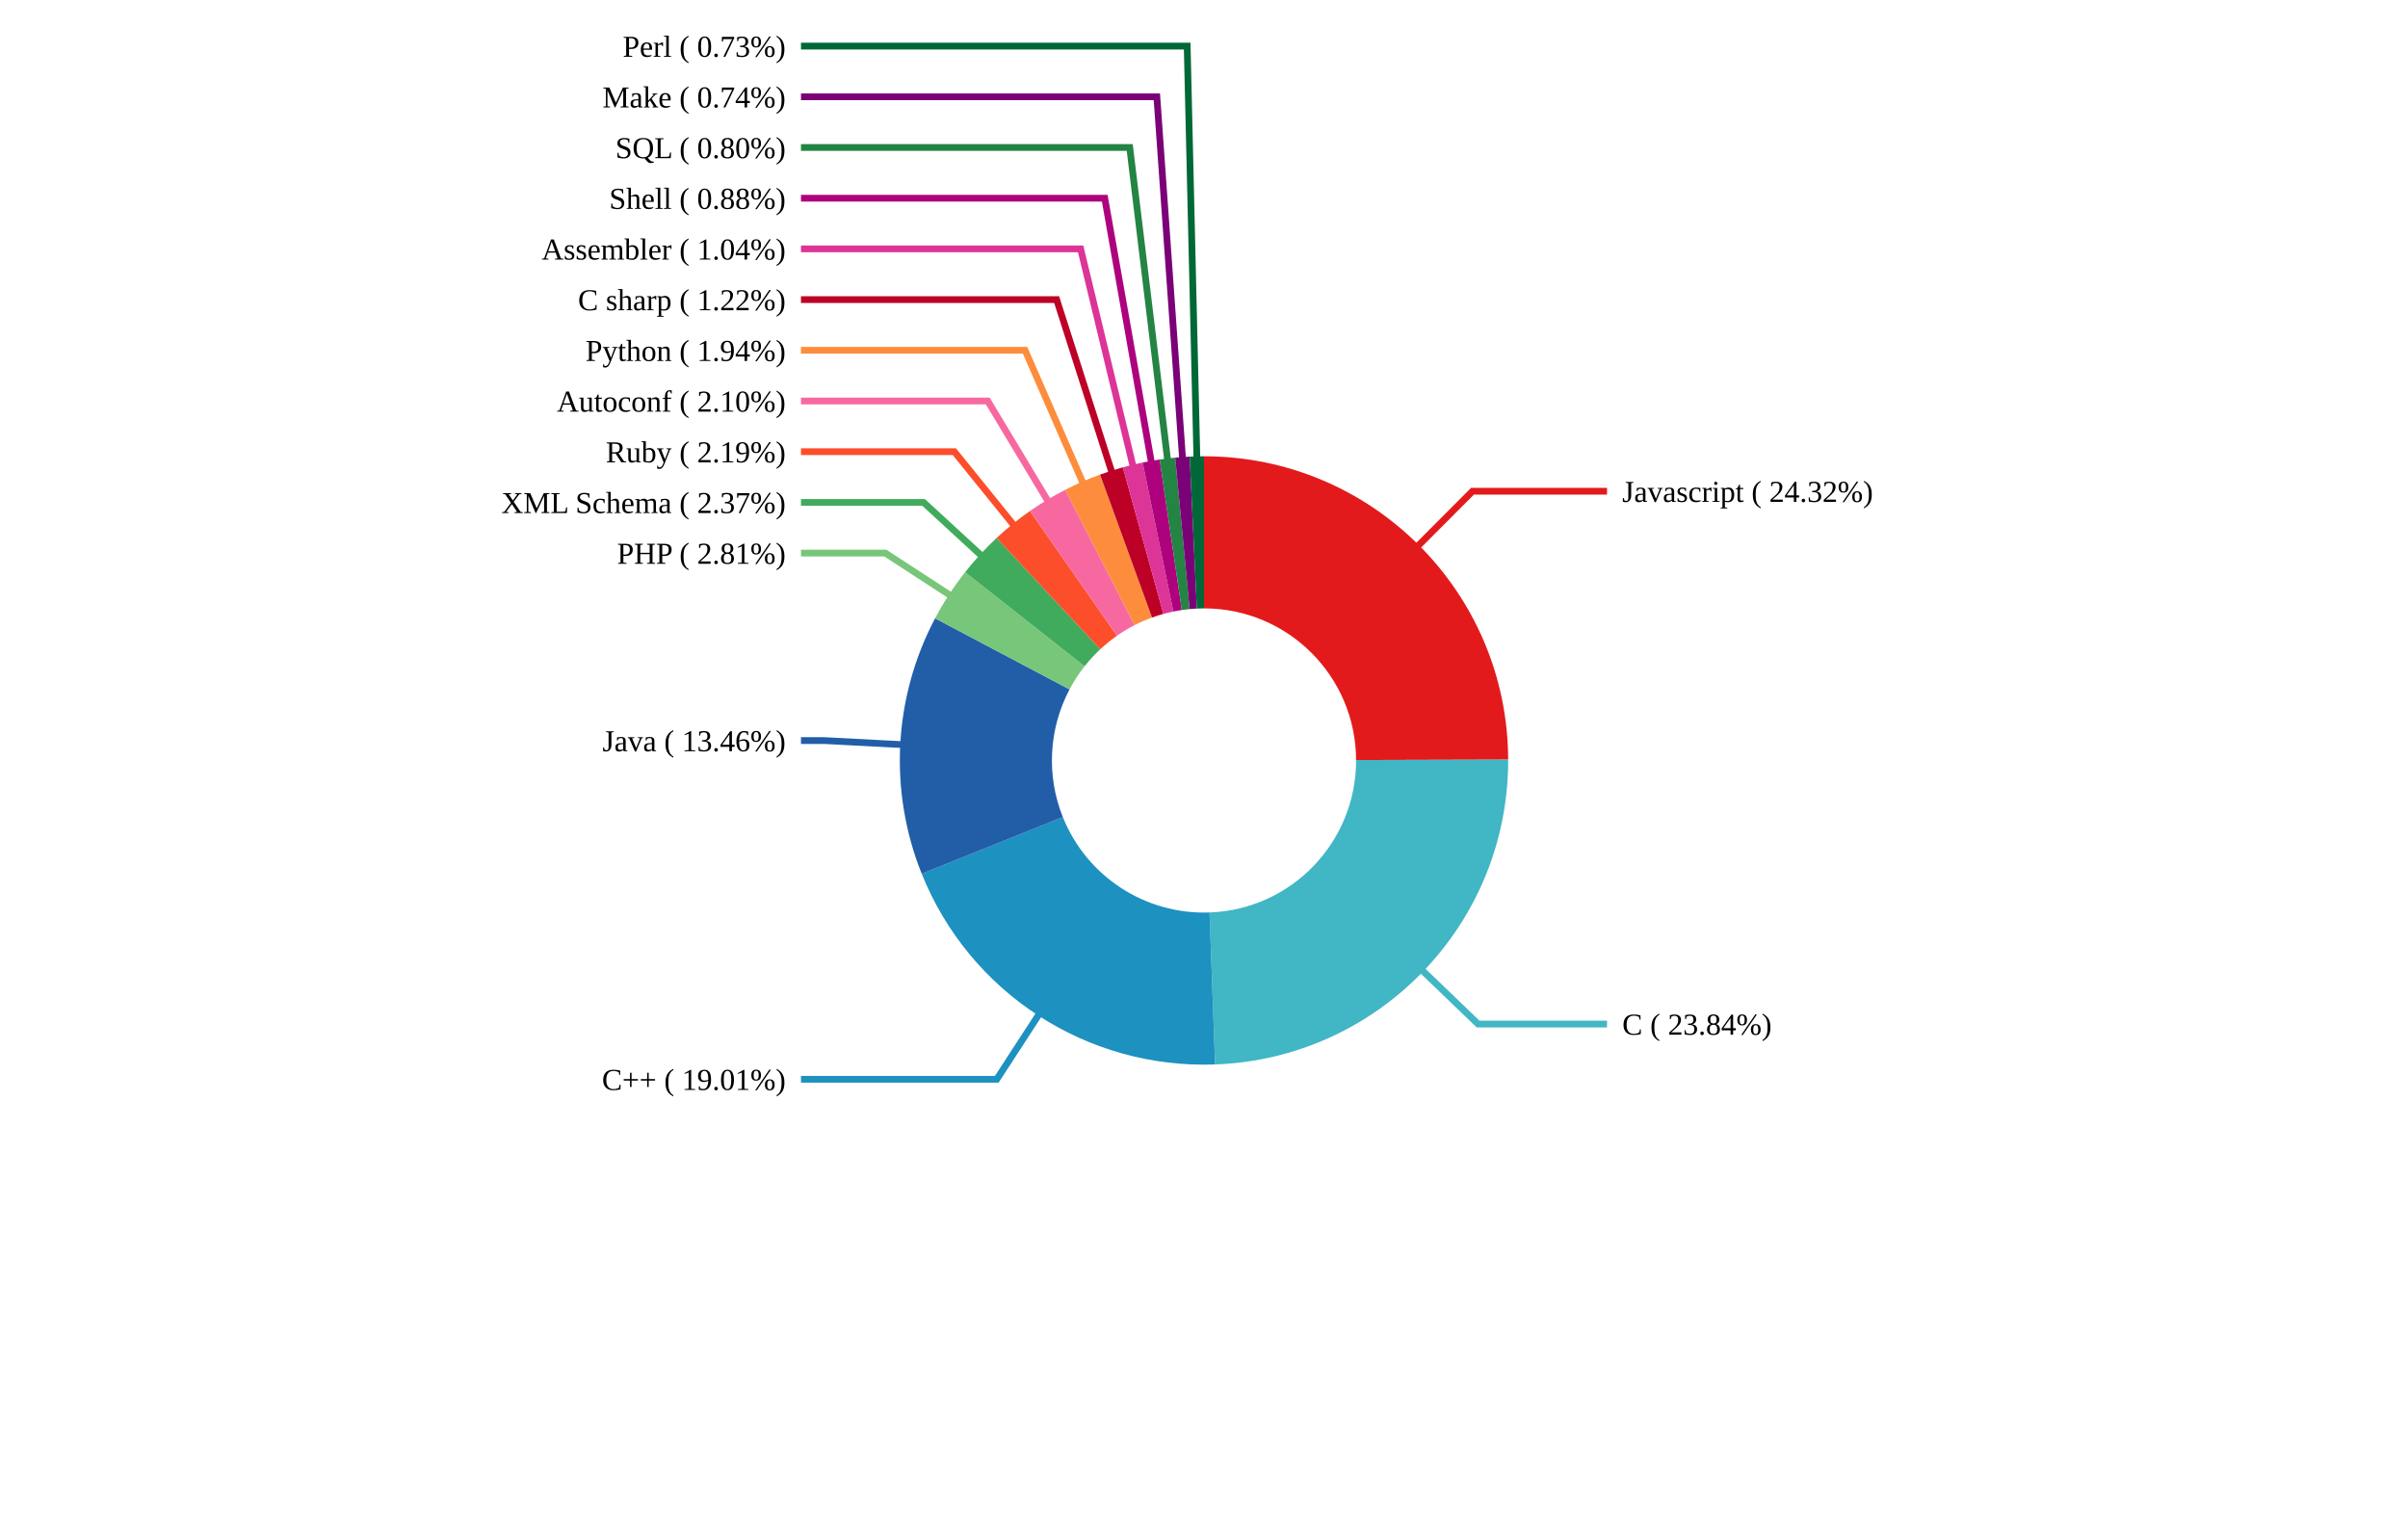
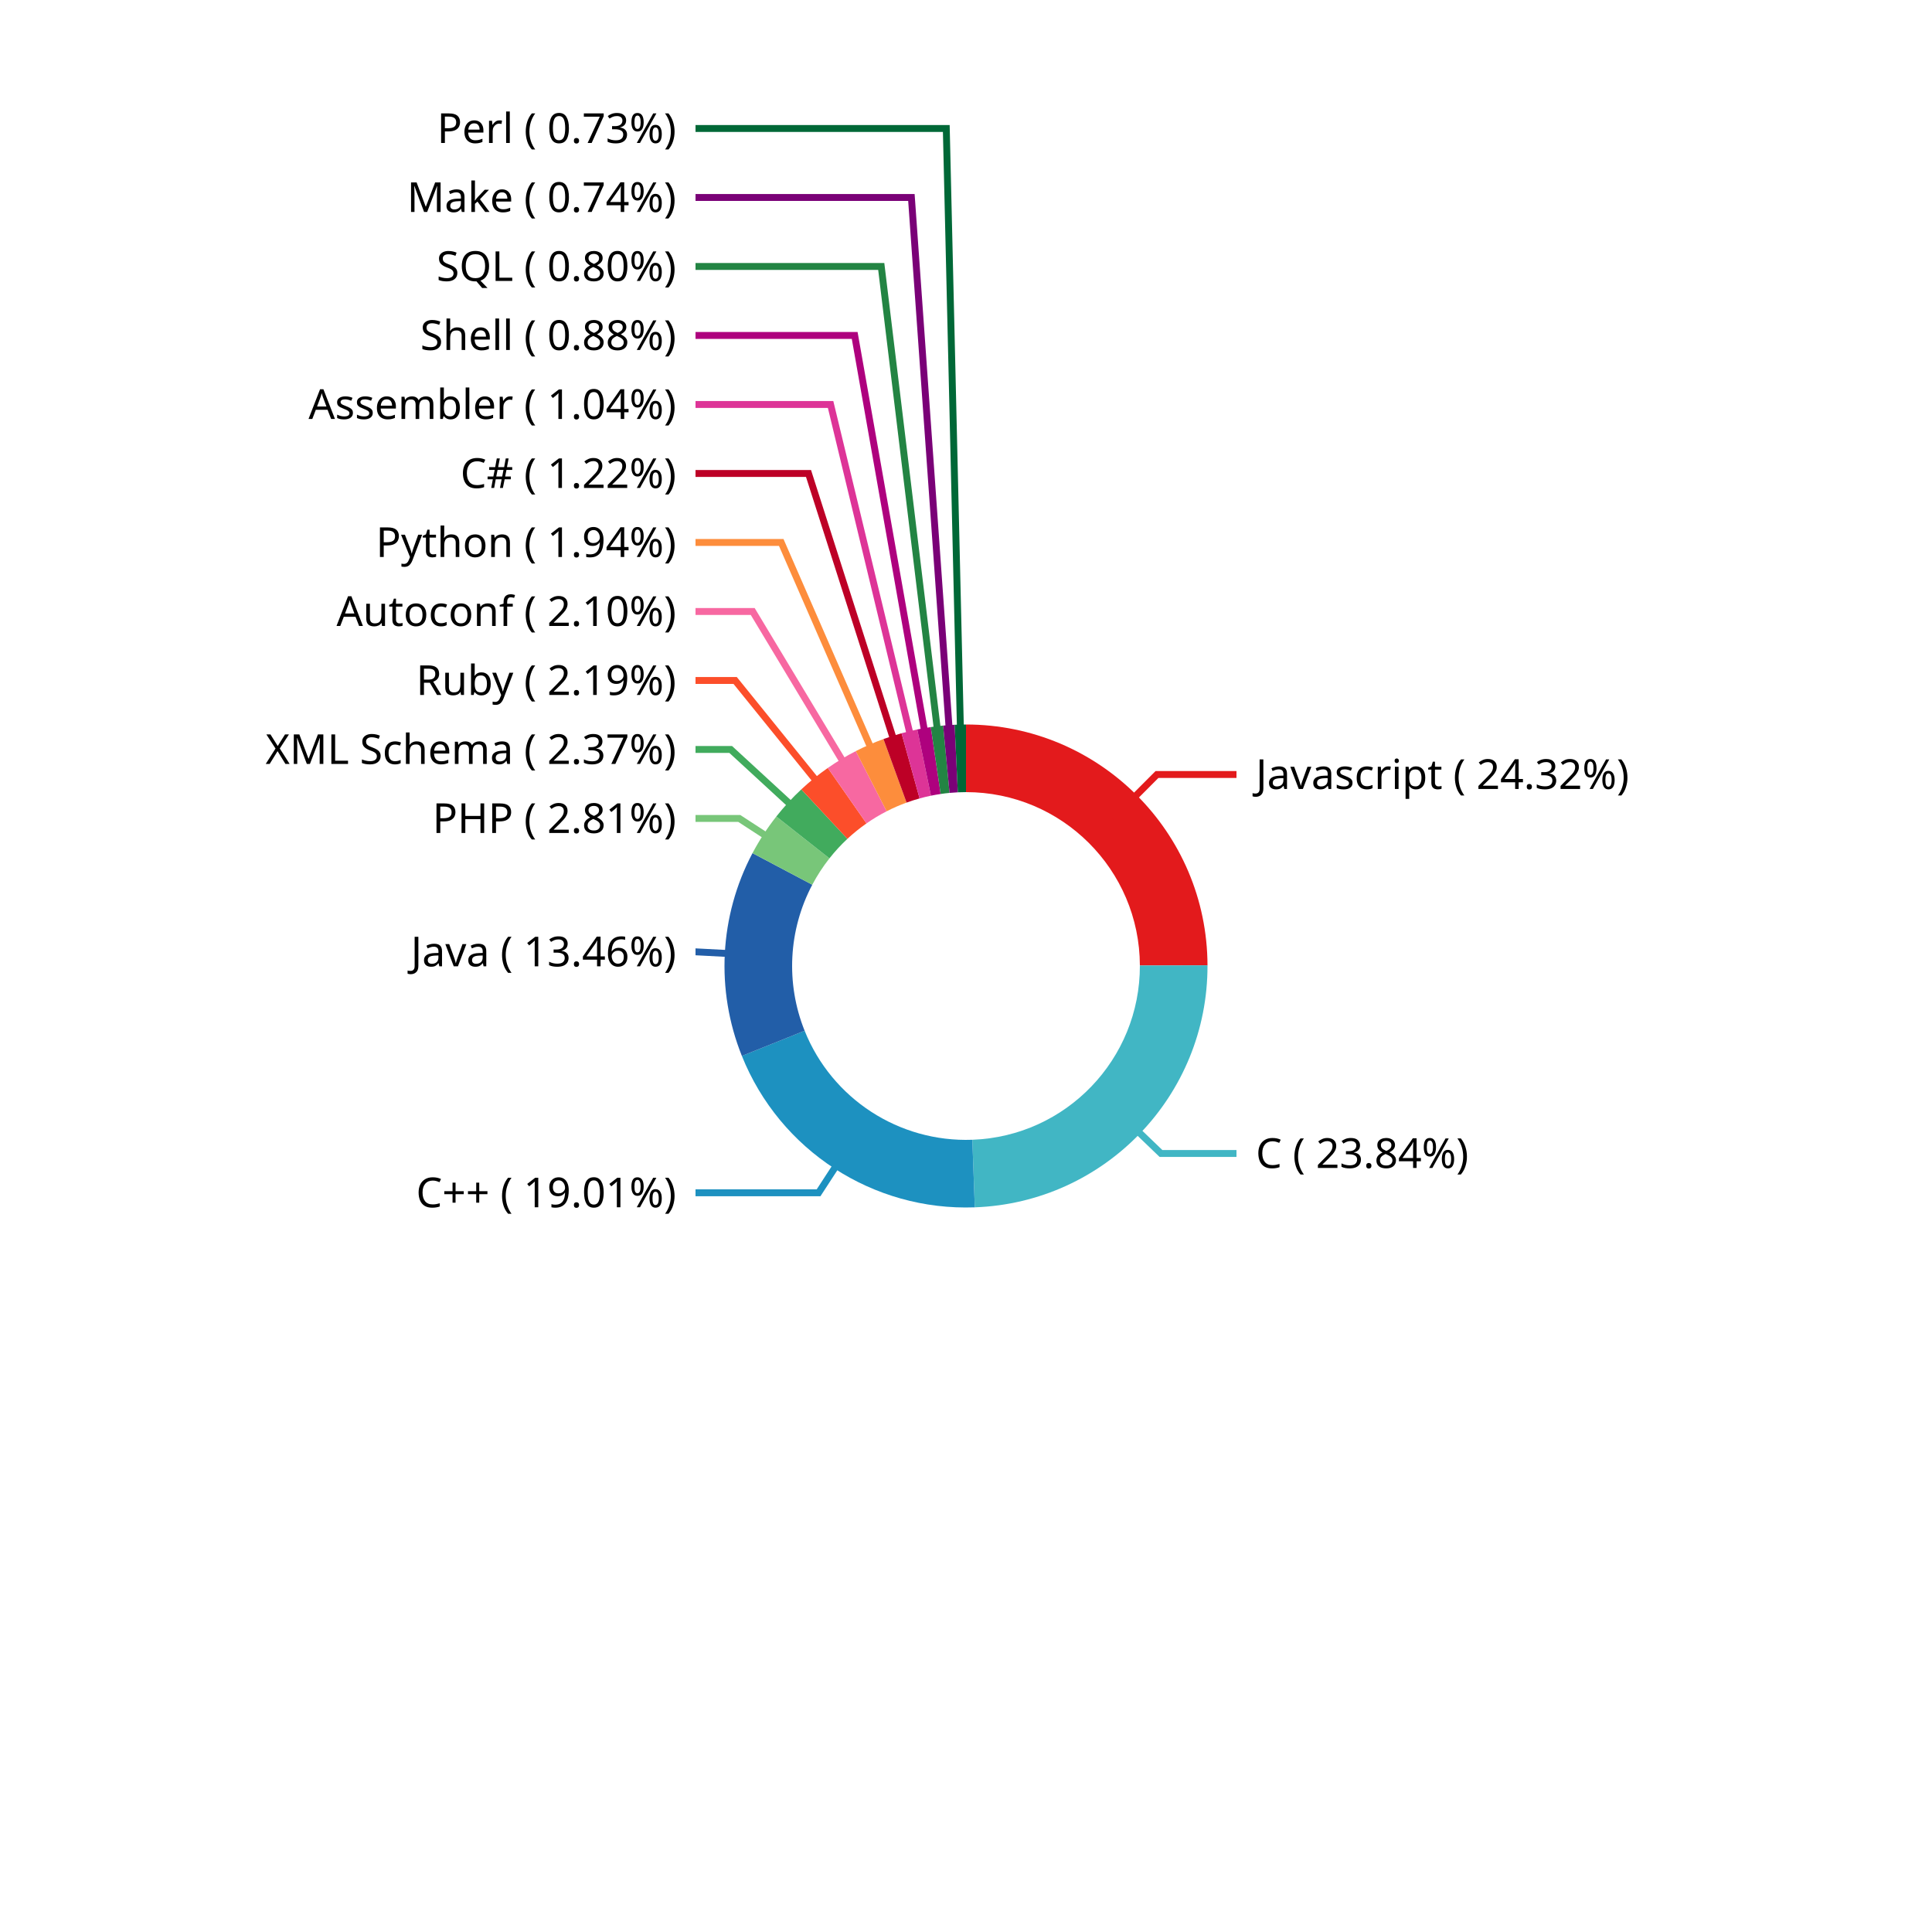
- <svg xmlns="http://www.w3.org/2000/svg" width="950" height="600" class="chart" filename="blackduck-2015.svg" version="1.1" xlink="http://www.w3.org/1999/xlink">
+ <svg xmlns="http://www.w3.org/2000/svg" width="560" height="560" class="chart" filename="blackduck-2015.svg" version="1.1" xlink="http://www.w3.org/1999/xlink">
  <defs>
    <style type="text/css">
html, body  { width: 1000px; height: 100%; margin-top: auto; margin-right: auto; margin-bottom: auto; margin-left: auto; }
+ text { font-family: Helvetica; color: blue; }
.axis path, .axis line { fill: none; stroke: #000000; shape-rendering: crispedges; }
.grid .tick { stroke: #d3d3d3; opacity: 0.7; }
.grid path { stroke-width: 0px; }
- .line { stroke-width: 2pt; fill: rgba(0, 0, 0, 0.0); }
+ .line { stroke-width: 1.5pt; fill: rgba(0, 0, 0, 0.0); }
.label.Javascript, .slice.Javascript { fill: #e31a1c; }
.line.Javascript { stroke: #e31a1c; }
.label.Ruby, .slice.Ruby { fill: #fc4e2a; }
.line.Ruby { stroke: #fc4e2a; }
.label.Python, .slice.Python { fill: #fd8d3c; }
.line.Python { stroke: #fd8d3c; }
.label.Csharp, .slice.Csharp { fill: #bd0026; }
.line.Csharp { stroke: #bd0026; }
.label.PHP, .slice.PHP { fill: #78c679; }
.line.PHP { stroke: #78c679; }
.label.XML_Schema, .slice.XML_Schema { fill: #41ab5d; }
.line.XML_Schema { stroke: #41ab5d; }
.label.SQL, .slice.SQL { fill: #238443; }
.line.SQL { stroke: #238443; }
.label.Perl, .slice.Perl { fill: #006837; }
.line.Perl { stroke: #006837; }
.label.C, .slice.C { fill: #41b6c4; }
.line.C { stroke: #41b6c4; }
.label.Cplusplus, .slice.Cplusplus { fill: #1d91c0; }
.line.Cplusplus { stroke: #1d91c0; }
.label.Java, .slice.Java { fill: #225ea8; }
.line.Java { stroke: #225ea8; }
.label.VisualBasicNET, .slice.VisualBasicNET { fill: #253494; }
.line.VisualBasicNET { stroke: #253494; }
.label.Autoconf, .slice.Autoconf { fill: #f768a1; }
.line.Autoconf { stroke: #f768a1; }
.label.Assembler, .slice.Assembler { fill: #dd3497; }
.line.Assembler { stroke: #dd3497; }
.label.Shell, .slice.Shell { fill: #ae017e; }
.line.Shell { stroke: #ae017e; }
.label.Make, .slice.Make { fill: #7a0177; }
.line.Make { stroke: #7a0177; }
- .slice.Swift { fill: #addd8e; }
+ .label.Swift, .slice.Swift { fill: #addd8e; }
.line.Swift { stroke: #addd8e; }
- .slice.iOS { fill: #78c679; }
- .line.iOS { stroke: #78c679; }
+ .label.ObjectiveC, .slice.ObjectiveC, .label.iOS, .slice.iOS { fill: #78c679; }
+ .line.ObjectiveC, .line.iOS { stroke: #78c679; }
+ .label.CSS, .slice.CSS { fill: #41ab5d; }
+ .line.CSS { stroke: #41ab5d; }
.slice.Arduino__Raspberry_Pi { fill: #7fcdbb; }
.line.Arduino__Raspberry_Pi { stroke: #7fcdbb; }
.slice.Android { fill: #41b6c4; }
.line.Android { stroke: #41b6c4; }
- .slice.AngularJS { fill: #feb24c; }
+ .label.AngularJS, .slice.AngularJS { fill: #feb24c; }
.line.AngularJS { stroke: #feb24c; }
- .slice.Nodejs { fill: #fd8d3c; }
+ .label.Nodejs, .slice.Nodejs { fill: #fd8d3c; }
.line.Nodejs { stroke: #fd8d3c; }
.label.Bower { fill: #bd0026; }
.line.Bower { stroke: #bd0026; }
.label.npm { fill: #e31a1c; }
.line.npm { stroke: #e31a1c; }
.label.PyPI { fill: #fd8d3c; }
.line.PyPI { stroke: #fd8d3c; }
.label.Rubygems { fill: #fc4e2a; }
.line.Rubygems { stroke: #fc4e2a; }
.label.Clojars { fill: #000000; }
.line.Clojars { stroke: #000000; }
.label.Hackage { fill: #000000; }
.line.Hackage { stroke: #000000; }
.label.Hex { fill: #000000; }
.line.Hex { stroke: #000000; }
.label.LuaRocks { fill: #000000; }
.line.LuaRocks { stroke: #000000; }
.label.CPAN { fill: #41ab5d; }
.line.CPAN { stroke: #41ab5d; }
.label.CPAN_search { fill: #000000; }
.line.CPAN_search { stroke: #000000; }
.label.CRAN { fill: #000000; }
.line.CRAN { stroke: #000000; }
.label.Perl { fill: #006837; }
.line.Perl { stroke: #006837; }
.label.Drupal { fill: #000000; }
.line.Drupal { stroke: #000000; }
.label.Packagist { fill: #dd3497; }
.line.Packagist { stroke: #dd3497; }
.label.Pear { fill: #8996b8; }
.line.Pear { stroke: #8996b8; }
.label.MELPA { fill: #000000; }
.line.MELPA { stroke: #000000; }
.label.Crates { fill: #000000; }
.line.Crates { stroke: #000000; }
.label.GoDoc { fill: #41b6c4; }
.line.GoDoc { stroke: #41b6c4; }
.label.Maven { fill: #225ea8; }
.line.Maven { stroke: #225ea8; }
.label.nugets { fill: #253494; }
.line.nugets { stroke: #253494; }
- svg { border-top-width: 2px; border-right-width: 2px; border-bottom-width: 2px; border-left-width: 2px; border-top-style: dotted; border-right-style: dotted; border-bottom-style: dotted; border-left-style: dotted; border-top-color: black; border-right-color: black; border-bottom-color: black; border-left-color: black; }</style>
+ .slice.nocont { fill: #feb24c; }
+ .line.nocont { stroke: #feb24c; }
+ .slice.eval { fill: #fd8d3c; }
+ .line.eval { stroke: #fd8d3c; }
+ .slice.lib { fill: #fc4e2a; }
+ .line.lib { stroke: #fc4e2a; }
+ .slice.err { fill: #e31a1c; }
+ .line.err { stroke: #e31a1c; }
+ .slice.fail { fill: #bd0026; }
+ .line.fail { stroke: #bd0026; }
+ .slice.notest { fill: #800026; }
+ .line.notest { stroke: #800026; }
+ .slice.ok { fill: #7fcdbb; }
+ .line.ok { stroke: #7fcdbb; }
+ svg { overflow-x: visible; overflow-y: visible; border-top-width: 2px; border-right-width: 2px; border-bottom-width: 2px; border-left-width: 2px; border-top-style: dotted; border-right-style: dotted; border-bottom-style: dotted; border-left-style: dotted; border-top-color: black; border-right-color: black; border-bottom-color: black; border-left-color: black; }</style>
  </defs>
-   <g transform="translate(475,300)">
+   <g transform="translate(280,280)">
    <g class="slices">
-       <path class="slice Javascript" d="M7.34788079488412e-15,-120A120,120 0 0,1 120,-0.329L60,-0.164A60,60 0 0,0 3.67394039744206e-15,-60Z" />
-       <path class="slice C" d="M120,-0.329A120,120 0 0,1 4.371,119.92L2.185,59.96A60,60 0 0,0 60,-0.164Z" />
-       <path class="slice Cplusplus" d="M4.371,119.92A120,120 0 0,1 -111.371,44.682L-55.686,22.341A60,60 0 0,0 2.185,59.96Z" />
-       <path class="slice Java" d="M-111.371,44.682A120,120 0 0,1 -106.088,-56.084L-53.044,-28.042A60,60 0 0,0 -55.686,22.341Z" />
-       <path class="slice PHP" d="M-106.088,-56.084A120,120 0 0,1 -94.246,-74.282L-47.123,-37.141A60,60 0 0,0 -53.044,-28.042Z" />
-       <path class="slice XML_Schema" d="M-94.246,-74.282A120,120 0 0,1 -81.841,-87.762L-40.92,-43.881A60,60 0 0,0 -47.123,-37.141Z" />
-       <path class="slice Ruby" d="M-81.841,-87.762A120,120 0 0,1 -68.675,-98.406L-34.338,-49.203A60,60 0 0,0 -40.92,-43.881Z" />
-       <path class="slice Autoconf" d="M-68.675,-98.406A120,120 0 0,1 -54.763,-106.776L-27.382,-53.388A60,60 0 0,0 -34.338,-49.203Z" />
-       <path class="slice Python" d="M-54.763,-106.776A120,120 0 0,1 -41.014,-112.773L-20.507,-56.387A60,60 0 0,0 -27.382,-53.388Z" />
-       <path class="slice Csharp" d="M-41.014,-112.773A120,120 0 0,1 -32.026,-115.648L-16.013,-57.824A60,60 0 0,0 -20.507,-56.387Z" />
-       <path class="slice Assembler" d="M-32.026,-115.648A120,120 0 0,1 -24.205,-117.534L-12.102,-58.767A60,60 0 0,0 -16.013,-57.824Z" />
-       <path class="slice Shell" d="M-24.205,-117.534A120,120 0 0,1 -17.501,-118.717L-8.75,-59.359A60,60 0 0,0 -12.102,-58.767Z" />
-       <path class="slice SQL" d="M-17.501,-118.717A120,120 0 0,1 -11.357,-119.461L-5.678,-59.731A60,60 0 0,0 -8.75,-59.359Z" />
-       <path class="slice Make" d="M-11.357,-119.461A120,120 0 0,1 -5.646,-119.867L-2.823,-59.934A60,60 0 0,0 -5.678,-59.731Z" />
-       <path class="slice Perl" d="M-5.646,-119.867A120,120 0 0,1 -2.2043642384652355e-14,-120L-1.1021821192326178e-14,-60A60,60 0 0,0 -2.823,-59.934Z" />
+       <path class="slice Javascript" d="M4.2862637970157365e-15,-70A70,70 0 0,1 70,-0.192L50.4,-0.138A50.4,50.4 0 0,0 3.08610993385133e-15,-50.4Z" />
+       <path class="slice C" d="M70,-0.192A70,70 0 0,1 2.549,69.954L1.836,50.367A50.4,50.4 0 0,0 50.4,-0.138Z" />
+       <path class="slice Cplusplus" d="M2.549,69.954A70,70 0 0,1 -64.967,26.064L-46.776,18.766A50.4,50.4 0 0,0 1.836,50.367Z" />
+       <path class="slice Java" d="M-64.967,26.064A70,70 0 0,1 -61.884,-32.716L-44.557,-23.555A50.4,50.4 0 0,0 -46.776,18.766Z" />
+       <path class="slice PHP" d="M-61.884,-32.716A70,70 0 0,1 -54.977,-43.331L-39.583,-31.198A50.4,50.4 0 0,0 -44.557,-23.555Z" />
+       <path class="slice XML_Schema" d="M-54.977,-43.331A70,70 0 0,1 -47.74,-51.194L-34.373,-36.86A50.4,50.4 0 0,0 -39.583,-31.198Z" />
+       <path class="slice Ruby" d="M-47.74,-51.194A70,70 0 0,1 -40.06,-57.403L-28.844,-41.331A50.4,50.4 0 0,0 -34.373,-36.86Z" />
+       <path class="slice Autoconf" d="M-40.06,-57.403A70,70 0 0,1 -31.945,-62.286L-23,-44.846A50.4,50.4 0 0,0 -28.844,-41.331Z" />
+       <path class="slice Python" d="M-31.945,-62.286A70,70 0 0,1 -23.925,-65.784L-17.226,-47.365A50.4,50.4 0 0,0 -23,-44.846Z" />
+       <path class="slice Csharp" d="M-23.925,-65.784A70,70 0 0,1 -18.682,-67.461L-13.451,-48.572A50.4,50.4 0 0,0 -17.226,-47.365Z" />
+       <path class="slice Assembler" d="M-18.682,-67.461A70,70 0 0,1 -14.119,-68.561L-10.166,-49.364A50.4,50.4 0 0,0 -13.451,-48.572Z" />
+       <path class="slice Shell" d="M-14.119,-68.561A70,70 0 0,1 -10.209,-69.252L-7.35,-49.861A50.4,50.4 0 0,0 -10.166,-49.364Z" />
+       <path class="slice SQL" d="M-10.209,-69.252A70,70 0 0,1 -6.625,-69.686L-4.77,-50.174A50.4,50.4 0 0,0 -7.35,-49.861Z" />
+       <path class="slice Make" d="M-6.625,-69.686A70,70 0 0,1 -3.294,-69.922L-2.371,-50.344A50.4,50.4 0 0,0 -4.77,-50.174Z" />
+       <path class="slice Perl" d="M-3.294,-69.922A70,70 0 0,1 -1.2858791391047208e-14,-70L-9.258329801553989e-15,-50.4A50.4,50.4 0 0,0 -2.371,-50.344Z" />
    </g>
    <g class="labels">
-       <text dy=".35em" transform="translate(165,-106.2112)" style="text-anchor: start; ">Javascript (      24.32%)</text>
-       <text dy=".35em" transform="translate(165,103.9686)" style="text-anchor: start; ">C (               23.84%)</text>
-       <text dy=".35em" transform="translate(-165,125.7633)" style="text-anchor: end; ">C++ (             19.01%)</text>
-       <text dy=".35em" transform="translate(-165,-7.854418)" style="text-anchor: end; ">Java (            13.46%)</text>
-       <text dy=".35em" transform="translate(-165,-81.81411)" style="text-anchor: end; ">PHP (              2.81%)</text>
-       <text dy=".35em" transform="translate(-165,-101.8141)" style="text-anchor: end; ">XML Schema (       2.37%)</text>
-       <text dy=".35em" transform="translate(-165,-121.8141)" style="text-anchor: end; ">Ruby (             2.19%)</text>
-       <text dy=".35em" transform="translate(-165,-141.8141)" style="text-anchor: end; ">Autoconf (         2.10%)</text>
-       <text dy=".35em" transform="translate(-165,-161.8141)" style="text-anchor: end; ">Python (           1.94%)</text>
-       <text dy=".35em" transform="translate(-165,-181.8141)" style="text-anchor: end; ">C sharp (               1.22%)</text>
-       <text dy=".35em" transform="translate(-165,-201.8141)" style="text-anchor: end; ">Assembler (        1.04%)</text>
-       <text dy=".35em" transform="translate(-165,-221.8141)" style="text-anchor: end; ">Shell (            0.88%)</text>
-       <text dy=".35em" transform="translate(-165,-241.8141)" style="text-anchor: end; ">SQL (              0.80%)</text>
-       <text dy=".35em" transform="translate(-165,-261.8141)" style="text-anchor: end; ">Make (             0.74%)</text>
-       <text dy=".35em" transform="translate(-165,-281.8141)" style="text-anchor: end; ">Perl (             0.73%)</text>
+       <text dy=".35em" transform="translate(84,-55.51307)" style="font-family: cmr10; text-anchor: start; ">Javascript (      24.32%)</text>
+       <text dy=".35em" transform="translate(84,54.3409)" style="font-family: cmr10; text-anchor: start; ">C (               23.84%)</text>
+       <text dy=".35em" transform="translate(-84,65.73226)" style="font-family: cmr10; text-anchor: end; ">C++ (             19.01%)</text>
+       <text dy=".35em" transform="translate(-84,-4.105242)" style="font-family: cmr10; text-anchor: end; ">Java (            13.46%)</text>
+       <text dy=".35em" transform="translate(-84,-42.76151)" style="font-family: cmr10; text-anchor: end; ">PHP (              2.81%)</text>
+       <text dy=".35em" transform="translate(-84,-62.76151)" style="font-family: cmr10; text-anchor: end; ">XML Schema (       2.37%)</text>
+       <text dy=".35em" transform="translate(-84,-82.76151)" style="font-family: cmr10; text-anchor: end; ">Ruby (             2.19%)</text>
+       <text dy=".35em" transform="translate(-84,-102.7615)" style="font-family: cmr10; text-anchor: end; ">Autoconf (         2.10%)</text>
+       <text dy=".35em" transform="translate(-84,-122.7615)" style="font-family: cmr10; text-anchor: end; ">Python (           1.94%)</text>
+       <text dy=".35em" transform="translate(-84,-142.7615)" style="font-family: cmr10; text-anchor: end; ">C# (               1.22%)</text>
+       <text dy=".35em" transform="translate(-84,-162.7615)" style="font-family: cmr10; text-anchor: end; ">Assembler (        1.04%)</text>
+       <text dy=".35em" transform="translate(-84,-182.7615)" style="font-family: cmr10; text-anchor: end; ">Shell (            0.88%)</text>
+       <text dy=".35em" transform="translate(-84,-202.7615)" style="font-family: cmr10; text-anchor: end; ">SQL (              0.80%)</text>
+       <text dy=".35em" transform="translate(-84,-222.7615)" style="font-family: cmr10; text-anchor: end; ">Make (             0.74%)</text>
+       <text dy=".35em" transform="translate(-84,-242.7615)" style="font-family: cmr10; text-anchor: end; ">Perl (             0.73%)</text>
    </g>
    <g class="lines">
-       <polyline fill="none" class="line Javascript" points="63.552,-63.727,105.921,-106.211,159,-106.211" />
-       <polyline fill="none" class="line C" points="64.874,62.381,108.123,103.969,159,103.969" />
-       <polyline fill="none" class="line Cplusplus" points="-49.052,75.458,-81.753,125.763,-159,125.763" />
-       <polyline fill="none" class="line Java" points="-89.877,-4.713,-149.794,-7.854,-159,-7.854" />
-       <polyline fill="none" class="line PHP" points="-75.434,-49.088,-125.724,-81.814,-159,-81.814" />
-       <polyline fill="none" class="line XML_Schema" points="-66.225,-60.944,-110.637,-101.814,-159,-101.814" />
-       <polyline fill="none" class="line Ruby" points="-56.584,-69.987,-98.486,-121.814,-159,-121.814" />
-       <polyline fill="none" class="line Autoconf" points="-46.396,-77.12,-85.316,-141.814,-159,-141.814" />
-       <polyline fill="none" class="line Python" points="-35.987,-82.492,-70.591,-161.814,-159,-161.814" />
-       <polyline fill="none" class="line Csharp" points="-27.411,-85.724,-58.137,-181.814,-159,-181.814" />
-       <polyline fill="none" class="line Assembler" points="-21.098,-87.492,-48.666,-201.814,-159,-201.814" />
-       <polyline fill="none" class="line Shell" points="-15.646,-88.63,-39.157,-221.814,-159,-221.814" />
-       <polyline fill="none" class="line SQL" points="-10.825,-89.347,-29.298,-241.814,-159,-241.814" />
-       <polyline fill="none" class="line Make" points="-6.378,-89.774,-18.6,-261.814,-159,-261.814" />
-       <polyline fill="none" class="line Perl" points="-2.118,-89.975,-6.633,-281.814,-159,-281.814" />
+       <polyline fill="none" class="line Javascript" points="42.509,-42.626,55.361,-55.513,78.4,-55.513" />
+       <polyline fill="none" class="line C" points="43.393,41.726,56.512,54.341,78.4,54.341" />
+       <polyline fill="none" class="line Cplusplus" points="-32.81,50.473,-42.73,65.732,-78.4,65.732" />
+       <polyline fill="none" class="line Java" points="-60.117,-3.152,-78.292,-4.105,-78.4,-4.105" />
+       <polyline fill="none" class="line PHP" points="-50.457,-32.835,-65.712,-42.762,-78.4,-42.762" />
+       <polyline fill="none" class="line XML_Schema" points="-44.297,-40.765,-68.2,-62.762,-78.4,-62.762" />
+       <polyline fill="none" class="line Ruby" points="-37.849,-46.814,-66.912,-82.762,-78.4,-82.762" />
+       <polyline fill="none" class="line Autoconf" points="-31.033,-51.585,-61.822,-102.762,-78.4,-102.762" />
+       <polyline fill="none" class="line Python" points="-24.071,-55.178,-53.554,-122.762,-78.4,-122.762" />
+       <polyline fill="none" class="line Csharp" points="-18.335,-57.34,-45.649,-142.762,-78.4,-142.762" />
+       <polyline fill="none" class="line Assembler" points="-14.112,-58.522,-39.249,-162.762,-78.4,-162.762" />
+       <polyline fill="none" class="line Shell" points="-10.465,-59.283,-32.263,-182.762,-78.4,-182.762" />
+       <polyline fill="none" class="line SQL" points="-7.241,-59.763,-24.566,-202.762,-78.4,-202.762" />
+       <polyline fill="none" class="line Make" points="-4.266,-60.049,-15.826,-222.762,-78.4,-222.762" />
+       <polyline fill="none" class="line Perl" points="-1.417,-60.183,-5.714,-242.762,-78.4,-242.762" />
    </g>
  </g>
</svg>
